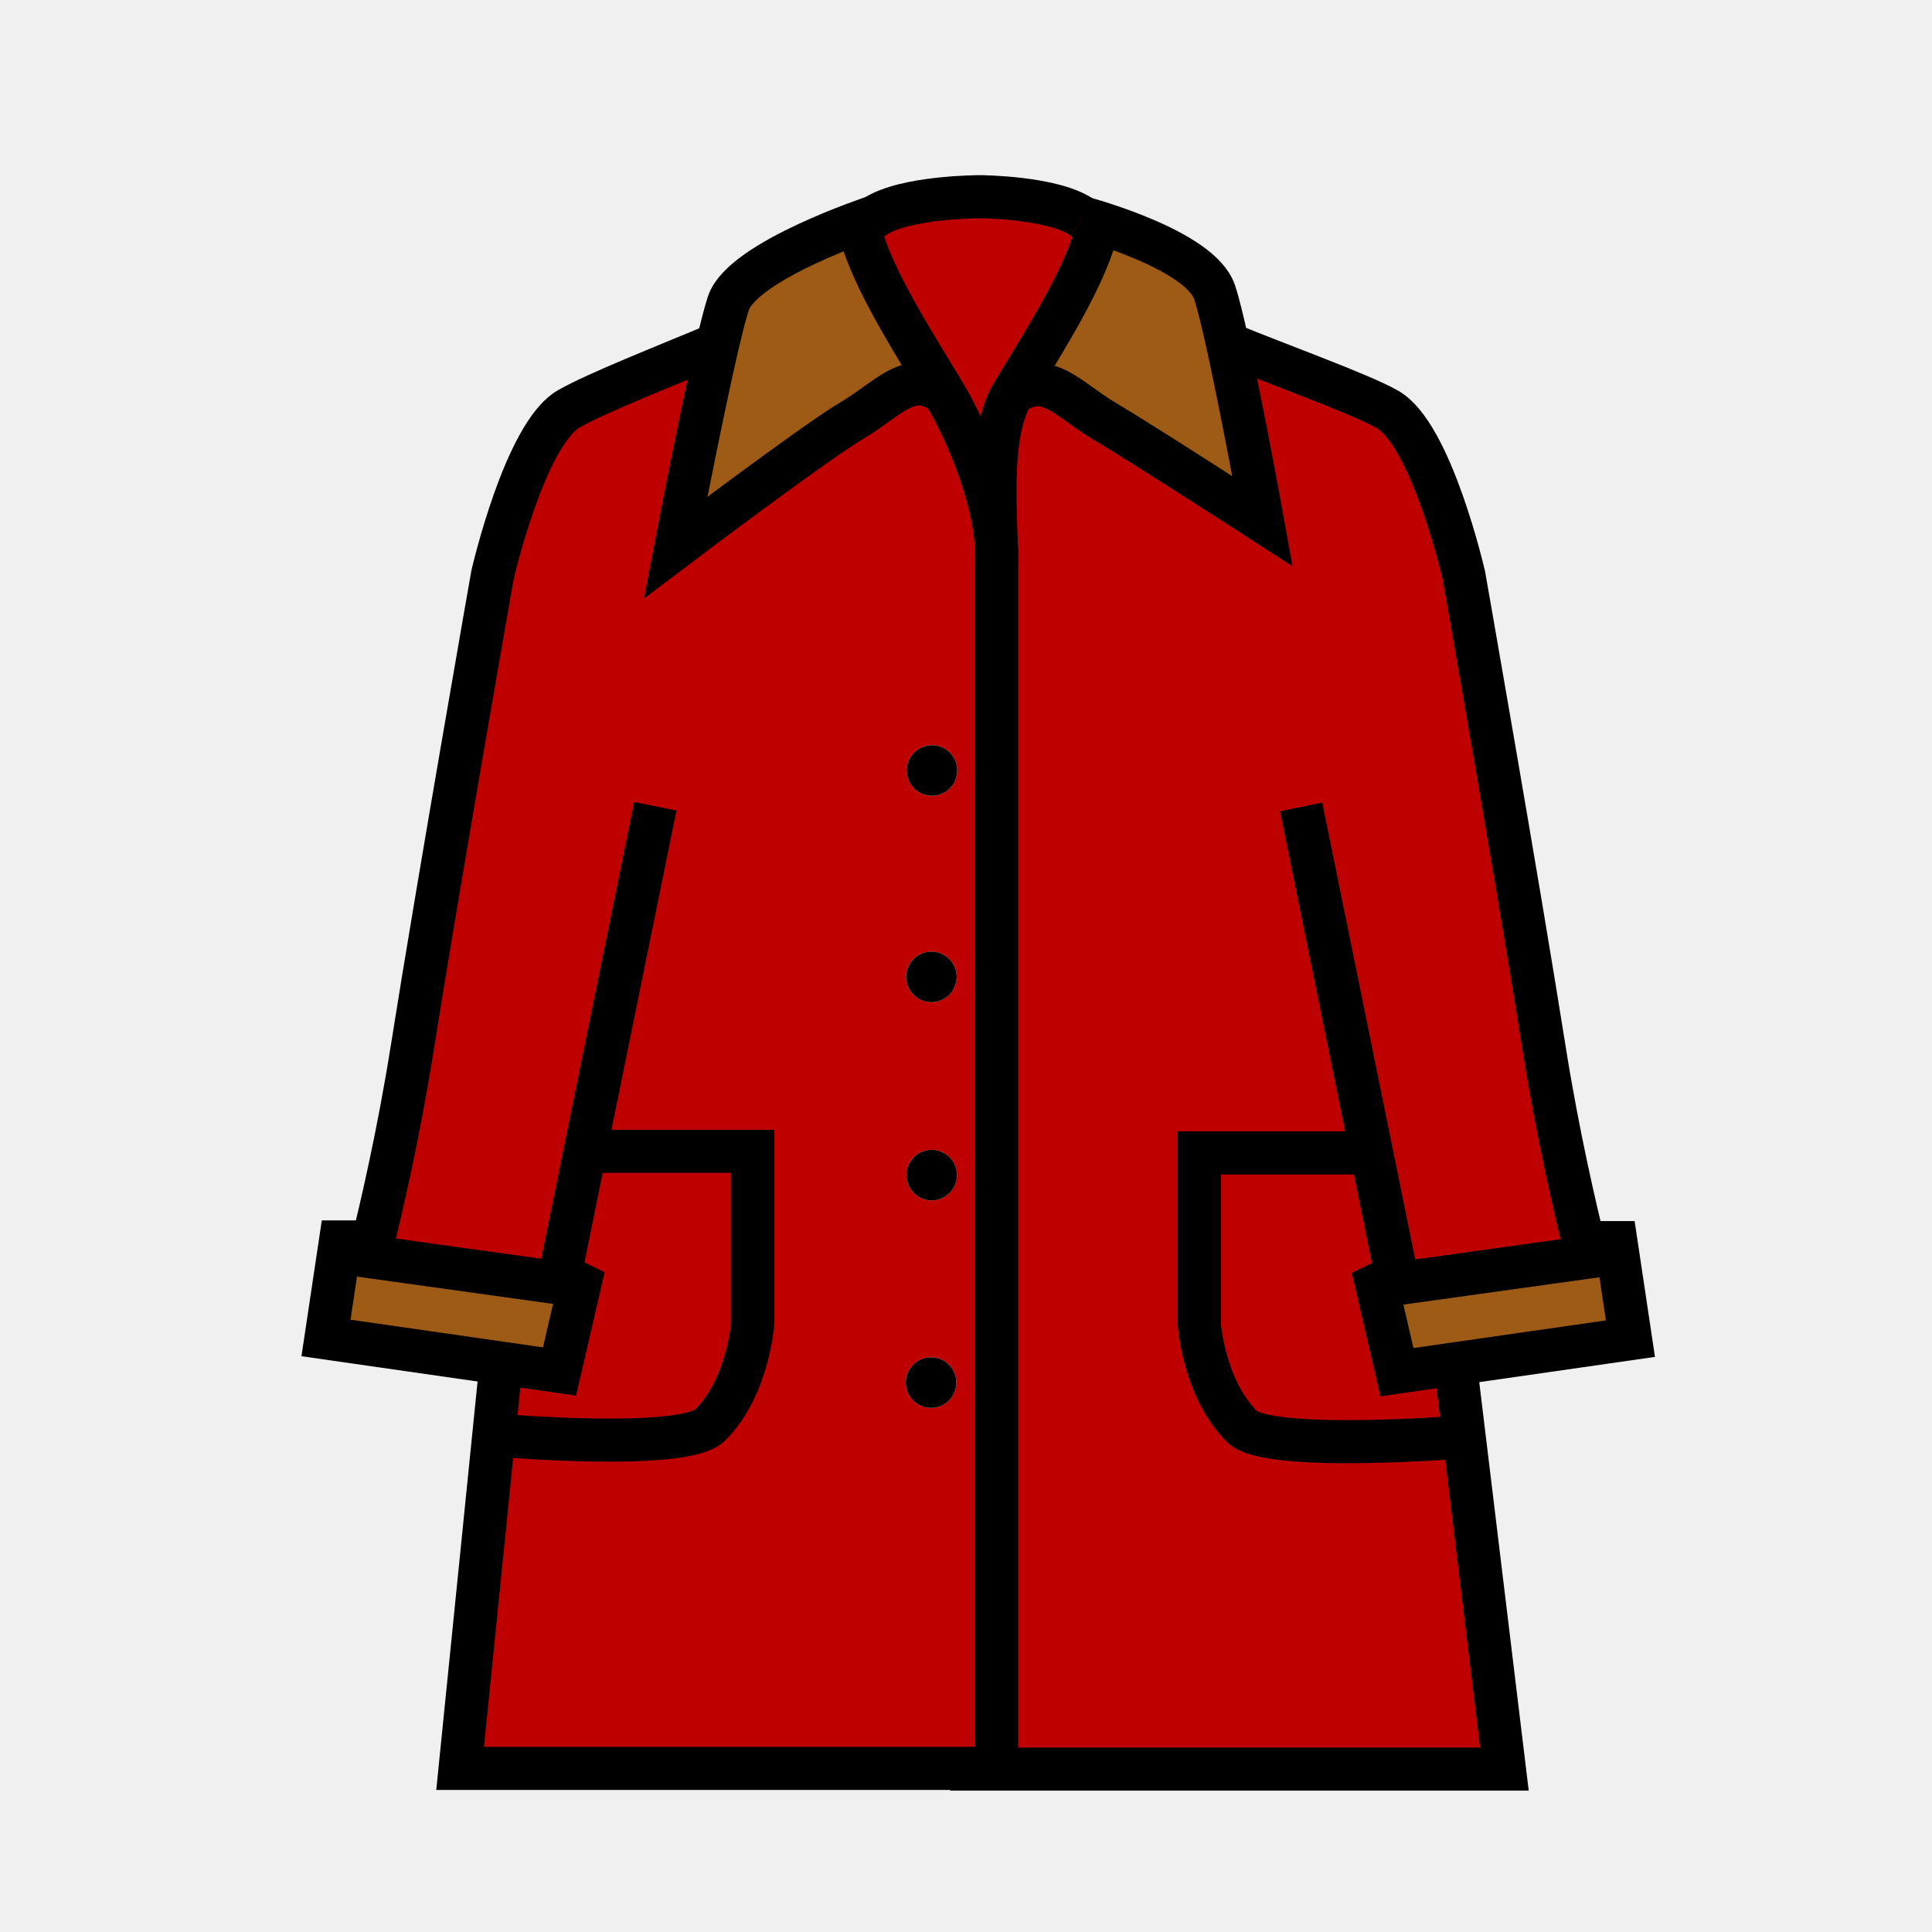
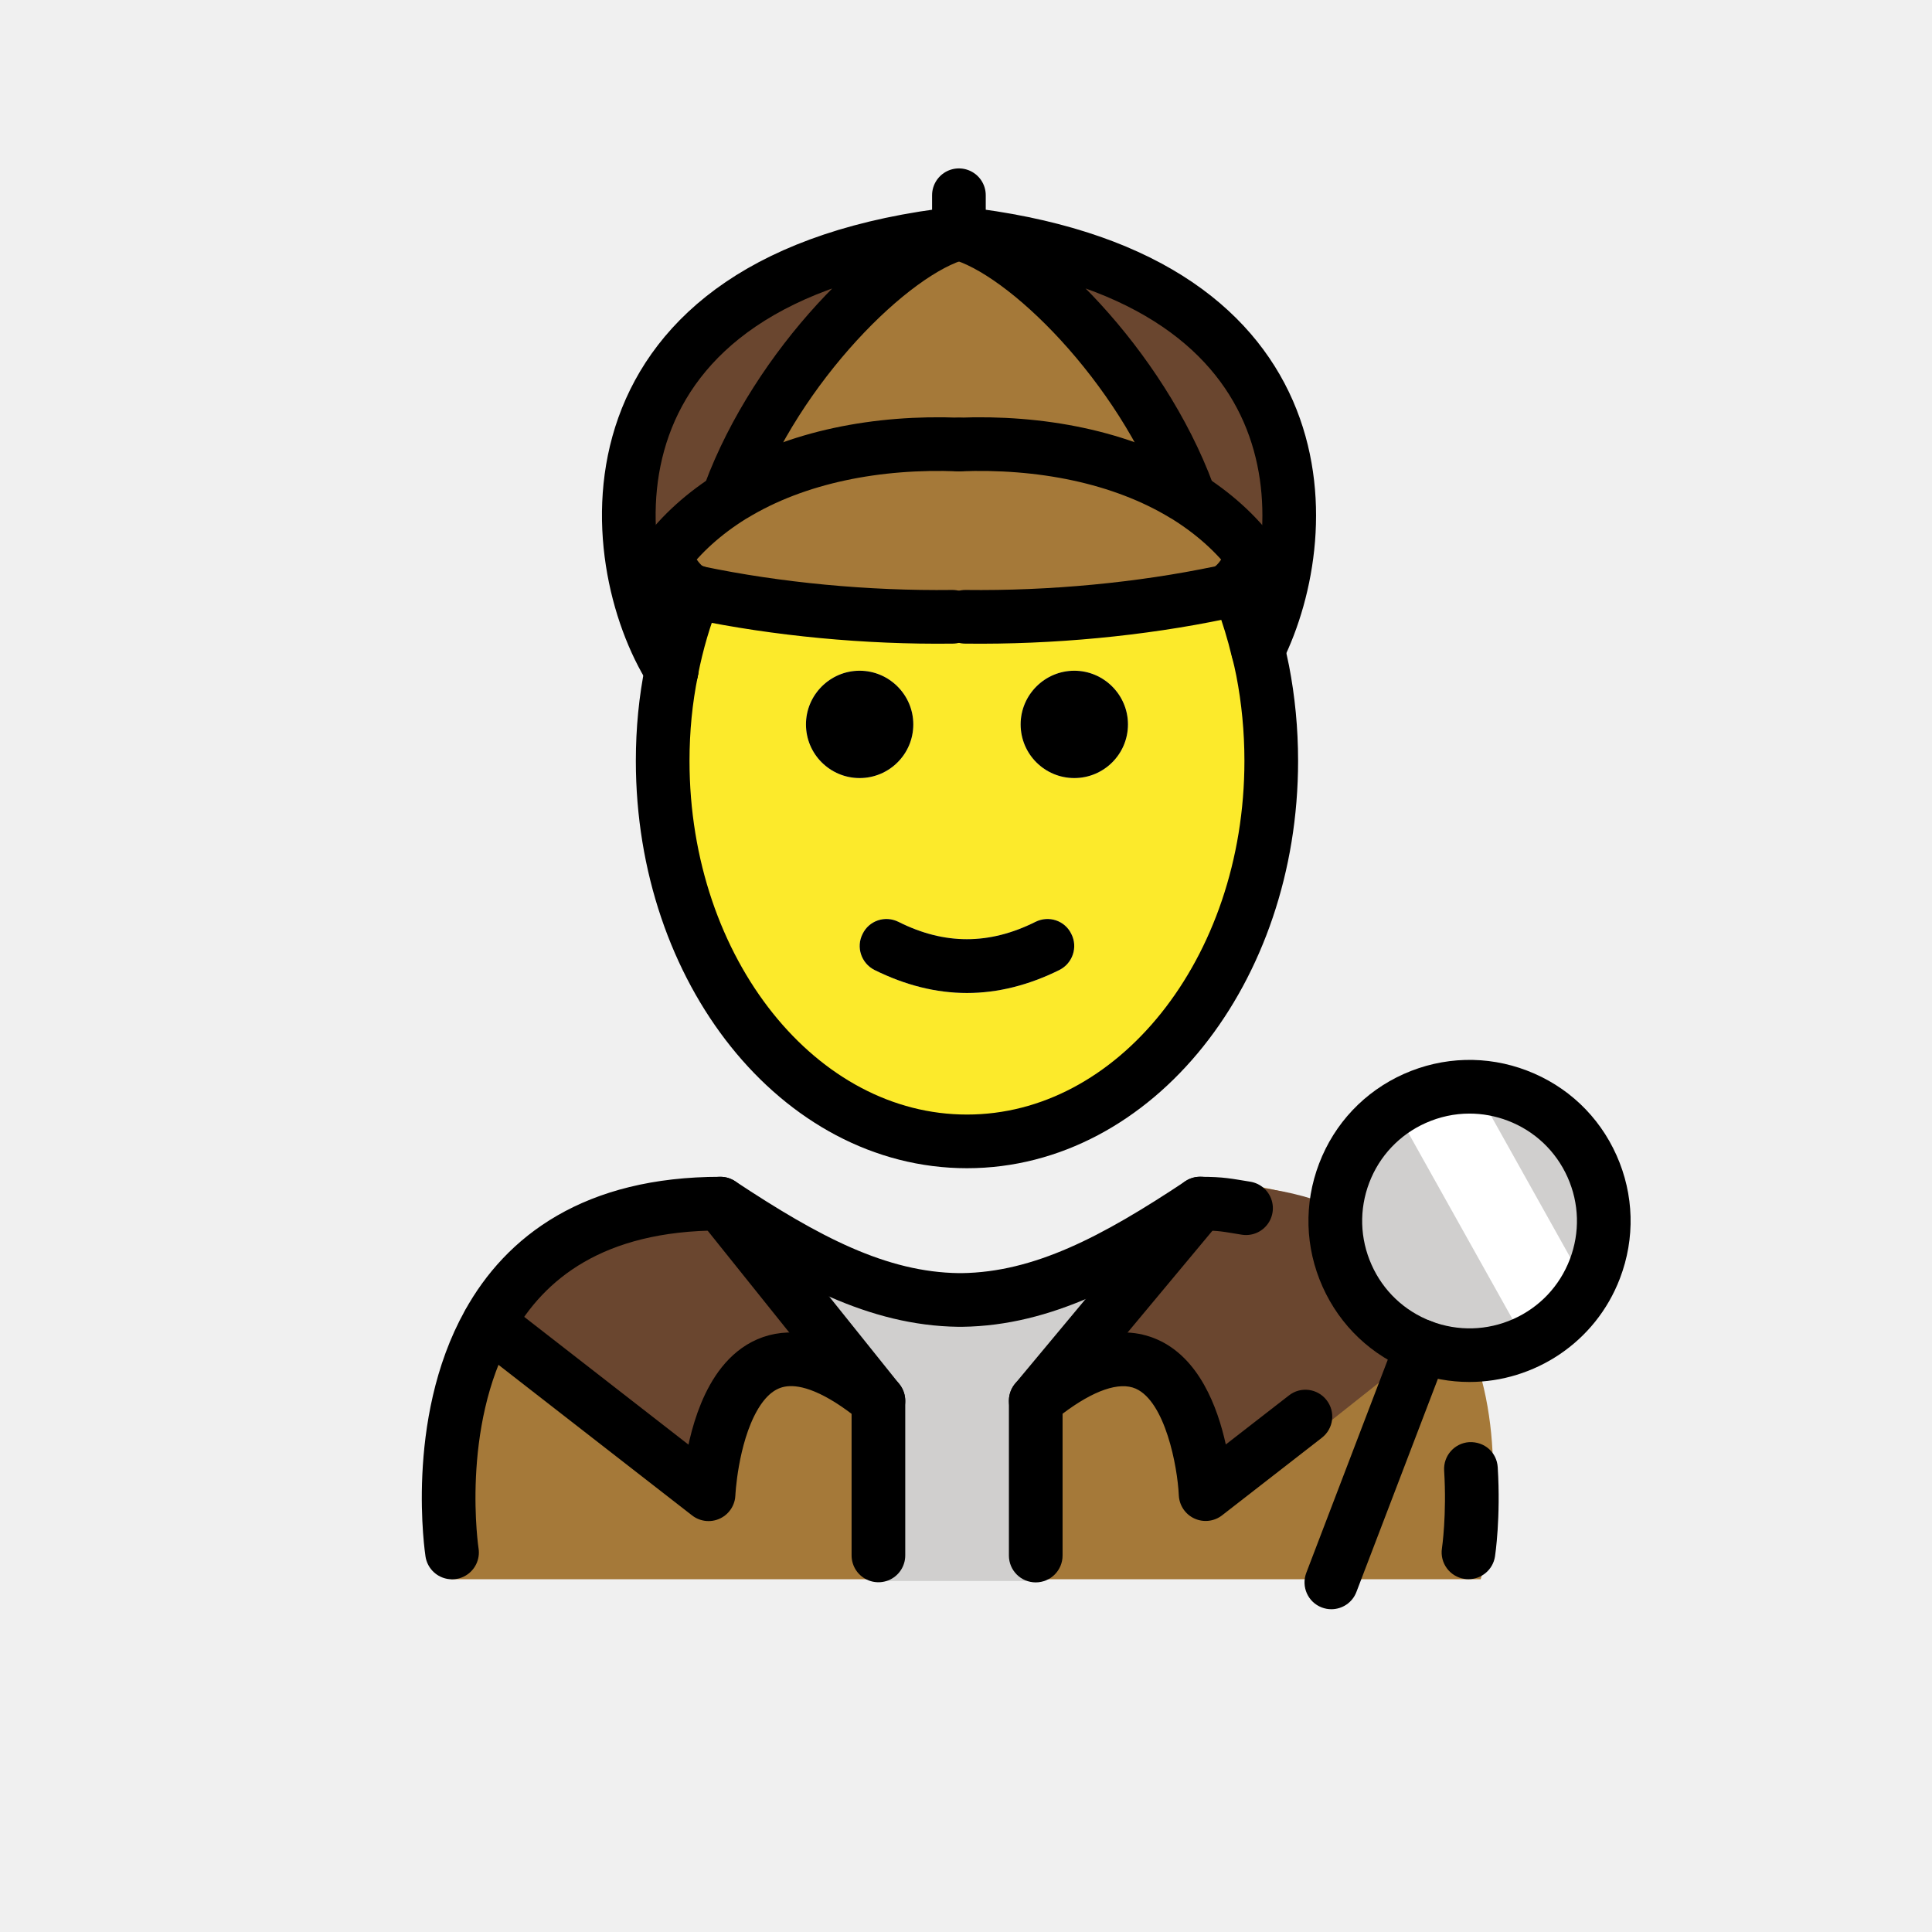
- <svg xmlns="http://www.w3.org/2000/svg" width="850.394" height="850.394" viewBox="0 0 850.394 850.394" overflow="visible">
-   <path d="M331.34 582.22v-75.44h-73.81l-11.03 54.2-.75 3.699-83.28-11.6s.6-2.28 1.63-6.41c3.37-13.51 11.25-46.83 17.34-85.3 11.6-73.28 35.32-208.22 35.32-208.22s14.23-62.2 33.74-73.27c12.26-6.97 42.61-18.94 64-27.88l1.17.34c-7.55 32.44-18.26 88.68-18.26 88.68s60.62-45.86 77.49-55.87c16.86-10.02 25.3-22.67 40.58-12.13 10.27 17.11 21.44 44.64 23 65.79.119 3.6.199 7.01.199 10.12V778.39H202.52l14.85-146.84 2.21.22s81.42 7.051 93.02-4.539c16.87-16.871 18.74-45.011 18.74-45.011zm90.01-243.08c0-6.16-4.99-11.14-11.14-11.14-6.14 0-11.13 4.98-11.13 11.14 0 6.15 4.99 11.13 11.13 11.13 6.15 0 11.14-4.98 11.14-11.13zm-.13 178.09c0-6.15-4.99-11.131-11.14-11.131-6.14 0-11.13 4.98-11.13 11.131 0 6.149 4.99 11.149 11.13 11.149 6.15.001 11.14-4.999 11.14-11.149zm-.13-87.23c0-6.16-4.99-11.14-11.14-11.14-6.14 0-11.13 4.98-11.13 11.14 0 6.15 4.99 11.13 11.13 11.13 6.15 0 11.14-4.98 11.14-11.13zm-.13 178.56c0-6.159-4.99-11.14-11.15-11.14-6.14 0-11.13 4.98-11.13 11.14 0 6.15 4.99 11.141 11.13 11.141 6.16-.001 11.15-4.991 11.15-11.141z" fill="#be0000" />
-   <path d="M331.34 506.78v75.439s-1.87 28.141-18.74 45.011c-11.6 11.59-93.02 4.539-93.02 4.539l-2.21-.22 3.19-31.55v-.01l25.72 3.7 8.91-38.48-8.69-4.229 11.03-54.2h73.81z" fill="#be0000" />
-   <path d="M415.48 173.02c-15.28-10.54-23.72 2.11-40.58 12.13-16.87 10.01-77.49 55.87-77.49 55.87s10.71-56.24 18.26-88.68c1.93-8.27 3.65-14.99 4.93-18.85 6.33-18.98 64.5-38.13 64.5-38.13-4.36 2.88-6.62 6.7-4.93 11.77 6.85 20.56 24.24 47.44 35.31 65.89zM164.1 546.67c-1.03 4.13-1.63 6.41-1.63 6.41l83.28 11.6.75-3.699 8.69 4.229-8.91 38.48-25.72-3.7-77.07-11.07 6.33-42.25H164.1zM540.33 151.23c6.86 31.03 15.37 78.2 15.37 78.2s-52.58-33.98-69.45-43.99c-16.87-10.01-25.29-22.67-40.59-12.12 11.07-18.45 28.46-45.34 35.32-65.89 1.63-4.89-.32-8.63-4.24-11.49 1.56.42 51.649 13.99 57.88 32.67 1.52 4.57 3.53 12.78 5.71 22.62z" fill="#9e5b16" />
-   <path d="M476.73 95.94h.01c3.92 2.86 5.87 6.6 4.24 11.49-6.86 20.55-24.25 47.44-35.32 65.89-9.48 15.78-7.84 44.11-7.18 65.49-1.561-21.15-12.73-48.68-23-65.79-11.07-18.45-28.46-45.33-35.31-65.89-1.69-5.07.57-8.89 4.93-11.77 13.31-8.78 46.2-8.78 46.2-8.78s32.84.17 45.43 9.36z" fill="#be0000" />
-   <path d="M711.33 546.97l6.33 42.25-77.08 11.07-25.71 3.69-8.91-38.48 8.69-4.22.75 3.7 83.279-11.601s-.6-2.229-1.609-6.3l.449-.11h13.811z" fill="#9e5b16" />
-   <path d="M640.58 600.29l3.89 32.16s-86.25 7.05-97.84-4.55c-16.87-16.86-18.74-45-18.74-45v-75.44h74.19l1.55-.32 11.021 54.141-8.69 4.22 8.91 38.48 25.709-3.691z" fill="#be0000" />
-   <path d="M614.65 561.28l-11.02-54.14-1.55.32h-74.19v75.44s1.87 28.14 18.74 45c11.59 11.6 97.84 4.55 97.84 4.55l17.71 146.24H418.25v-.301h20.43V243.66c0-1.57-.06-3.19-.199-4.85-.66-21.38-2.301-49.71 7.18-65.49 15.3-10.55 23.72 2.11 40.59 12.12 16.87 10.01 69.45 43.99 69.45 43.99s-8.51-47.17-15.37-78.2c21.33 8.89 58.13 22.02 70.32 28.94 19.51 11.07 33.729 73.27 33.729 73.27s23.72 134.95 35.32 208.22c6.109 38.59 14.03 71.99 17.37 85.42 1.01 4.07 1.609 6.3 1.609 6.3l-83.279 11.6-.75-3.7z" fill="#be0000" />
-   <path d="M410.21 328c6.15 0 11.14 4.98 11.14 11.14 0 6.15-4.99 11.13-11.14 11.13-6.14 0-11.13-4.98-11.13-11.13 0-6.16 4.99-11.14 11.13-11.14zM410.08 506.1c6.15 0 11.14 4.98 11.14 11.131 0 6.149-4.99 11.149-11.14 11.149-6.14 0-11.13-5-11.13-11.149 0-6.151 4.99-11.131 11.13-11.131zM409.95 418.86c6.15 0 11.14 4.98 11.14 11.14 0 6.15-4.99 11.13-11.14 11.13-6.14 0-11.13-4.979-11.13-11.13 0-6.16 4.99-11.14 11.13-11.14zM409.81 597.42c6.16 0 11.15 4.98 11.15 11.14 0 6.15-4.99 11.141-11.15 11.141-6.14 0-11.13-4.99-11.13-11.141 0-6.16 4.99-11.14 11.13-11.14z" />
-   <g fill="none" stroke="#000" stroke-width="18.977">
-     <path d="M314.5 152c-21.39 8.94-51.74 20.91-64 27.88-19.51 11.07-33.74 73.27-33.74 73.27s-23.72 134.94-35.32 208.22c-6.09 38.47-13.97 71.79-17.34 85.3-1.03 4.13-1.63 6.41-1.63 6.41l83.28 11.6.75-3.699 11.03-54.2 30.92-151.9" />
-     <path d="M385.1 95.36s-58.17 19.15-64.5 38.13c-1.28 3.86-3 10.58-4.93 18.85-7.55 32.44-18.26 88.68-18.26 88.68s60.62-45.86 77.49-55.87c16.86-10.02 25.3-22.67 40.58-12.13M442.9 778.39H202.52l14.85-146.84 3.19-31.55" />
-     <path d="M257.15 506.78h74.19v75.439s-1.87 28.141-18.74 45.011c-11.6 11.59-93.02 4.539-93.02 4.539" />
-     <path d="M163.63 546.67h-13.81l-6.33 42.25 77.07 11.07 25.72 3.7 8.91-38.48-8.69-4.23-2.27-1.11M540.33 151.23c21.33 8.89 58.13 22.02 70.32 28.94 19.51 11.07 33.729 73.27 33.729 73.27s23.72 134.95 35.32 208.22c6.109 38.59 14.03 71.99 17.37 85.42 1.01 4.07 1.609 6.3 1.609 6.3l-83.278 11.6-.75-3.7-11.02-54.14-30.93-151.97M476.73 95.94c-12.591-9.19-45.431-9.36-45.431-9.36s-32.89 0-46.2 8.78c-4.36 2.88-6.62 6.7-4.93 11.77 6.85 20.56 24.24 47.44 35.31 65.89 10.27 17.11 21.44 44.64 23 65.79.14 1.66.199 3.28.199 4.85v534.73" />
-     <path d="M438.68 248.93c0-3.11-.08-6.52-.199-10.12-.66-21.38-2.301-49.71 7.18-65.49 11.07-18.45 28.46-45.34 35.32-65.89 1.63-4.89-.32-8.63-4.24-11.49" />
-     <path d="M476.7 95.93s.01 0 .03.01h.01c1.56.42 51.649 13.99 57.88 32.67 1.52 4.57 3.53 12.78 5.71 22.62 6.86 31.03 15.37 78.2 15.37 78.2s-52.58-33.98-69.45-43.99c-16.87-10.01-25.29-22.67-40.59-12.12M418.25 778.69h243.93l-17.71-146.24-3.89-32.16" />
-     <path d="M602.08 507.46h-74.19v75.44s1.87 28.14 18.74 45c11.59 11.6 97.84 4.55 97.84 4.55" />
-     <path d="M697.52 546.97h13.81l6.33 42.25-77.08 11.07-25.71 3.69-8.91-38.48 8.69-4.22 2.27-1.1" />
+ <svg xmlns="http://www.w3.org/2000/svg" id="emoji" viewBox="0 0 72 72">
+   <g id="color">
+     <path fill="#a57939" stroke="none" d="M55.183,58.854c0,0,3.811-14.002-10.5-14.897c-3.192,2.119-5.926,3.584-9,3.578h0.125 c-3.074,0.006-5.808-1.458-9-3.578c-12,0-10,14.897-10,14.897" />
+     <polygon fill="#d0cfce" stroke="none" points="38.662,58.919 32.609,58.919 32.609,51.406 29.609,47.97 41.122,47.97 38.662,51.353" />
+     <path fill="#6a462f" stroke="none" d="M44.771,44.797l-5.89,7.35c5.97-4.93,6.33,4.28,6.33,4.28l8.93-7.08c-1.24-2.76-3.81-5.19-9-5.19 c-0.19,0.12-0.37,0.24-0.55,0.36L44.771,44.797z" />
+     <ellipse cx="54.765" cy="45.502" rx="5" ry="5" transform="matrix(0.3572 -0.934 0.934 0.3572 -7.2958 80.403)" fill="#d0cfce" stroke="none" />
+     <path fill="#6a462f" stroke="none" d="M35.736,8.696c13.63,1.52,13.4,11,11.15,15.53h-0.01c-0.16-0.67-0.36-1.32-0.59-1.94l-0.8-0.2 c0.62-0.13,0.92-0.82,1.27-1.28c-0.68-0.93-1.55-1.69-2.54-2.31l0.06-0.09C42.516,13.646,38.226,9.356,35.736,8.696z" />
+     <path fill="#a57939" stroke="none" d="M25.886,22.056c-0.55-0.18-0.84-0.82-1.17-1.25c0.68-0.93,1.55-1.69,2.54-2.31 c0.02-0.01,0.05-0.03,0.07-0.04c2.36-1.44,5.4-2.01,8.41-1.89c3.01-0.12,6.05,0.45,8.41,1.89c0.02,0.01,0.05,0.03,0.07,0.04 c0.99,0.62,1.86,1.38,2.54,2.31c-0.35,0.46-0.65,1.15-1.27,1.28c-2.96,0.62-6.3,0.94-9.51,0.9h-0.48 c-3.2,0.04-6.55-0.28-9.51-0.9C25.946,22.076,25.916,22.066,25.886,22.056z" />
+     <path fill="#a57939" stroke="none" d="M44.276,18.406l-0.06,0.09c-0.02-0.01-0.05-0.03-0.07-0.04c-2.36-1.44-5.4-2.01-8.41-1.89 c-3.01-0.12-6.05,0.45-8.41,1.89c-0.02,0.01-0.05,0.03-0.07,0.04l-0.06-0.09c1.76-4.76,6.05-9.05,8.54-9.71 C38.226,9.356,42.516,13.646,44.276,18.406z" />
+     <path fill="#6a462f" stroke="none" d="M35.736,8.696c-2.49,0.66-6.78,4.95-8.54,9.71l0.06,0.09c-0.99,0.62-1.86,1.38-2.54,2.31 c0.33,0.43,0.62,1.07,1.17,1.25c-0.37,0.92-0.66,1.9-0.86,2.93C22.416,20.856,21.296,10.306,35.736,8.696z" />
+     <path fill="#6a462f" stroke="none" d="M26.846,44.856l5.89,7.35c-5.97-4.93-6.33,3.48-6.33,3.48l-8.19-6.37h-0.01 C19.566,46.866,22.126,44.856,26.846,44.856z" />
+     <path fill="#FFFFFF" stroke="none" d="M54.796,40.204l3.682,6.585c0.753,1.347,0.272,3.049-1.075,3.802L57.223,50.692l-5.046-9.023" />
  </g>
-   <path fill="none" d="M0 0h850.394v850.394H0z" />
+   <g id="hair" />
+   <g id="skin" class="aac-skin-fill">
+     <path fill="#fcea2b" stroke="none" d="M47.056,24.996c0.21,1.08,0.32,2.21,0.32,3.36c0,7.83-5.08,14.18-11.34,14.18s-11.34-6.35-11.34-14.18 c0-1.16,0.11-2.28,0.33-3.36v-0.01c0.2-1.03,0.49-2.01,0.86-2.93c0.03,0.01,0.06,0.02,0.1,0.03c2.96,0.62,6.31,0.94,9.51,0.9 h0.48c3.21,0.04,6.55-0.28,9.51-0.9l0.8,0.2c0.23,0.62,0.43,1.27,0.59,1.94C46.946,24.476,47.006,24.736,47.056,24.996z M42.036,26.996c0-1.1-0.9-2-2-2c-1.1,0-2,0.9-2,2c0,1.11,0.9,2,2,2C41.136,28.996,42.036,28.106,42.036,26.996z M39.486,36.146c0.49-0.25,0.69-0.85,0.44-1.34c-0.24-0.5-0.84-0.7-1.34-0.45c-1.72,0.86-3.39,0.86-5.1,0 c-0.5-0.25-1.1-0.05-1.34,0.45c-0.25,0.49-0.05,1.09,0.44,1.34c1.15,0.57,2.3,0.86,3.45,0.86 C37.186,37.006,38.336,36.716,39.486,36.146z M34.036,26.996c0-1.1-0.9-2-2-2c-1.1,0-2,0.9-2,2c0,1.11,0.9,2,2,2 C33.136,28.996,34.036,28.106,34.036,26.996z" />
+   </g>
+   <g id="skin-shadow" />
+   <g id="line">
+     <path fill="#000000" stroke="none" d="M54.727,58.852c-0.051,0-0.102-0.003-0.152-0.011c-0.546-0.083-0.921-0.593-0.838-1.139 c0.002-0.013,0.184-1.246,0.082-2.898c-0.034-0.552,0.386-1.025,0.937-1.06c0.573-0.023,1.026,0.386,1.06,0.937 c0.115,1.88-0.093,3.266-0.102,3.323C55.638,58.499,55.212,58.852,54.727,58.852z" />
+     <path fill="#000000" stroke="none" d="M49.615,59.971c-0.119,0-0.239-0.021-0.357-0.066c-0.516-0.197-0.773-0.774-0.576-1.291l3.364-8.799 c0.197-0.517,0.775-0.773,1.291-0.576c0.516,0.197,0.773,0.774,0.576,1.291l-3.364,8.799 C50.398,59.727,50.018,59.971,49.615,59.971z" />
+     <path fill="#000000" stroke="none" d="M40.036,24.996c1.1,0,2,0.9,2,2c0,1.11-0.9,2-2,2c-1.1,0-2-0.89-2-2C38.036,25.896,38.936,24.996,40.036,24.996z" />
+     <path fill="#000000" stroke="none" d="M39.926,34.806c0.25,0.49,0.05,1.09-0.44,1.34c-1.15,0.57-2.3,0.86-3.45,0.86c-1.15,0-2.3-0.29-3.45-0.86 c-0.49-0.25-0.69-0.85-0.44-1.34c0.24-0.5,0.84-0.7,1.34-0.45c1.71,0.86,3.38,0.86,5.1,0 C39.086,34.106,39.686,34.306,39.926,34.806z" />
+     <path fill="#000000" stroke="none" d="M32.036,24.996c1.1,0,2,0.9,2,2c0,1.11-0.9,2-2,2c-1.1,0-2-0.89-2-2C30.036,25.896,30.936,24.996,32.036,24.996z" />
+     <path fill="none" stroke="#000000" stroke-linecap="round" stroke-linejoin="round" stroke-miterlimit="10" stroke-width="2" d="M25.026,24.986c0.2-1.03,0.49-2.01,0.86-2.93v-0.01" />
+     <path fill="none" stroke="#000000" stroke-linecap="round" stroke-linejoin="round" stroke-miterlimit="10" stroke-width="2" d="M46.286,22.286c0.23,0.62,0.43,1.27,0.59,1.94c0.07,0.25,0.13,0.51,0.18,0.77c0.21,1.08,0.32,2.21,0.32,3.36 c0,7.83-5.08,14.18-11.34,14.18s-11.34-6.35-11.34-14.18c0-1.16,0.11-2.28,0.33-3.36" />
+     <path fill="none" stroke="#000000" stroke-linecap="round" stroke-linejoin="round" stroke-miterlimit="10" stroke-width="2" d="M35.736,16.566c-3.01-0.12-6.05,0.45-8.41,1.89c-0.02,0.01-0.05,0.03-0.07,0.04c-0.99,0.62-1.86,1.38-2.54,2.31 c0.33,0.43,0.62,1.07,1.17,1.25c0.03,0.01,0.06,0.02,0.1,0.03c2.96,0.62,6.31,0.94,9.51,0.9" />
+     <path fill="none" stroke="#000000" stroke-linecap="round" stroke-linejoin="round" stroke-miterlimit="10" stroke-width="2" d="M27.196,18.406c1.76-4.76,6.05-9.05,8.54-9.71c-14.44,1.61-13.32,12.16-10.71,16.29v0.01" />
+     <path fill="none" stroke="#000000" stroke-linecap="round" stroke-linejoin="round" stroke-miterlimit="10" stroke-width="2" d="M35.736,16.566c3.01-0.12,6.05,0.45,8.41,1.89c0.02,0.01,0.05,0.03,0.07,0.04c0.99,0.62,1.86,1.38,2.54,2.31 c-0.35,0.46-0.65,1.15-1.27,1.28c-2.96,0.62-6.3,0.94-9.51,0.9" />
+     <path fill="none" stroke="#000000" stroke-linecap="round" stroke-linejoin="round" stroke-miterlimit="10" stroke-width="2" d="M44.276,18.406c-1.76-4.76-6.05-9.05-8.54-9.71c13.63,1.52,13.4,11,11.15,15.53" />
+     <line x1="35.736" x2="35.736" y1="8.696" y2="7.276" fill="none" stroke="#000000" stroke-linecap="round" stroke-linejoin="round" stroke-miterlimit="10" stroke-width="2" />
+     <path fill="#000000" stroke="none" d="M38.599,58.971c-0.553,0-1-0.447-1-1v-5.768c0-0.299,0.133-0.581,0.363-0.771 c1.991-1.643,3.732-2.149,5.177-1.508c1.542,0.686,2.233,2.497,2.543,3.907l2.354-1.828 c0.435-0.342,1.066-0.26,1.402,0.176c0.34,0.436,0.261,1.063-0.176,1.402l-3.719,2.891 c-0.294,0.23-0.695,0.273-1.032,0.118c-0.339-0.156-0.562-0.489-0.58-0.862 c-0.05-1.088-0.509-3.49-1.605-3.977c-0.611-0.269-1.568,0.06-2.727,0.935v5.284 C39.599,58.523,39.151,58.971,38.599,58.971z" />
+     <path fill="none" stroke="#000000" stroke-linecap="round" stroke-linejoin="round" stroke-miterlimit="10" stroke-width="2" d="M38.599,52.203" />
+     <path fill="none" stroke="#000000" stroke-linecap="round" stroke-linejoin="round" stroke-miterlimit="10" stroke-width="2" d="M46.436,45.026c-0.7-0.11-0.89-0.17-1.71-0.17c-3.15,2.09-5.86,3.55-8.88,3.59h-0.12c-3.02-0.04-5.72-1.5-8.88-3.59 c-4.72,0-7.28,2.01-8.64,4.46c-2.1,3.76-1.36,8.54-1.36,8.54" />
+     <path fill="none" stroke="#000000" stroke-linecap="round" stroke-linejoin="round" stroke-miterlimit="10" stroke-width="2" d="M32.736,57.966v-5.76c-5.97-4.93-6.33,3.48-6.33,3.48l-8.19-6.37" />
+     <line x1="32.736" x2="26.846" y1="52.206" y2="44.856" fill="none" stroke="#000000" stroke-linecap="round" stroke-linejoin="round" stroke-miterlimit="10" stroke-width="2" />
+     <path fill="#000000" stroke="none" d="M38.598,53.203c-0.226,0-0.452-0.076-0.64-0.231c-0.424-0.354-0.481-0.984-0.128-1.409l6.127-7.351 c0.354-0.424,0.983-0.481,1.409-0.128c0.424,0.354,0.481,0.984,0.128,1.409l-6.127,7.351 C39.169,53.081,38.885,53.203,38.598,53.203z" />
+     <path fill="#000000" stroke="none" d="M54.759,51.502c-0.711,0-1.434-0.127-2.137-0.397c-1.497-0.572-2.681-1.693-3.335-3.156 c-0.654-1.464-0.699-3.094-0.126-4.591c0.572-1.497,1.693-2.681,3.156-3.335c1.463-0.651,3.095-0.698,4.591-0.125 c1.497,0.572,2.682,1.693,3.335,3.156c0.654,1.464,0.699,3.094,0.126,4.591 C59.457,50.032,57.175,51.502,54.759,51.502z M54.763,41.5c-0.555,0-1.107,0.117-1.63,0.35 c-0.975,0.436-1.723,1.226-2.104,2.224c-0.381,0.998-0.351,2.084,0.085,3.06 c0.435,0.976,1.226,1.724,2.224,2.106c0.998,0.38,2.084,0.35,3.061-0.084c0.975-0.436,1.723-1.226,2.104-2.224 c0.381-0.998,0.351-2.085-0.084-3.06c-0.437-0.976-1.226-1.724-2.225-2.106C55.73,41.589,55.246,41.5,54.763,41.5 z" />
+   </g>
</svg>
